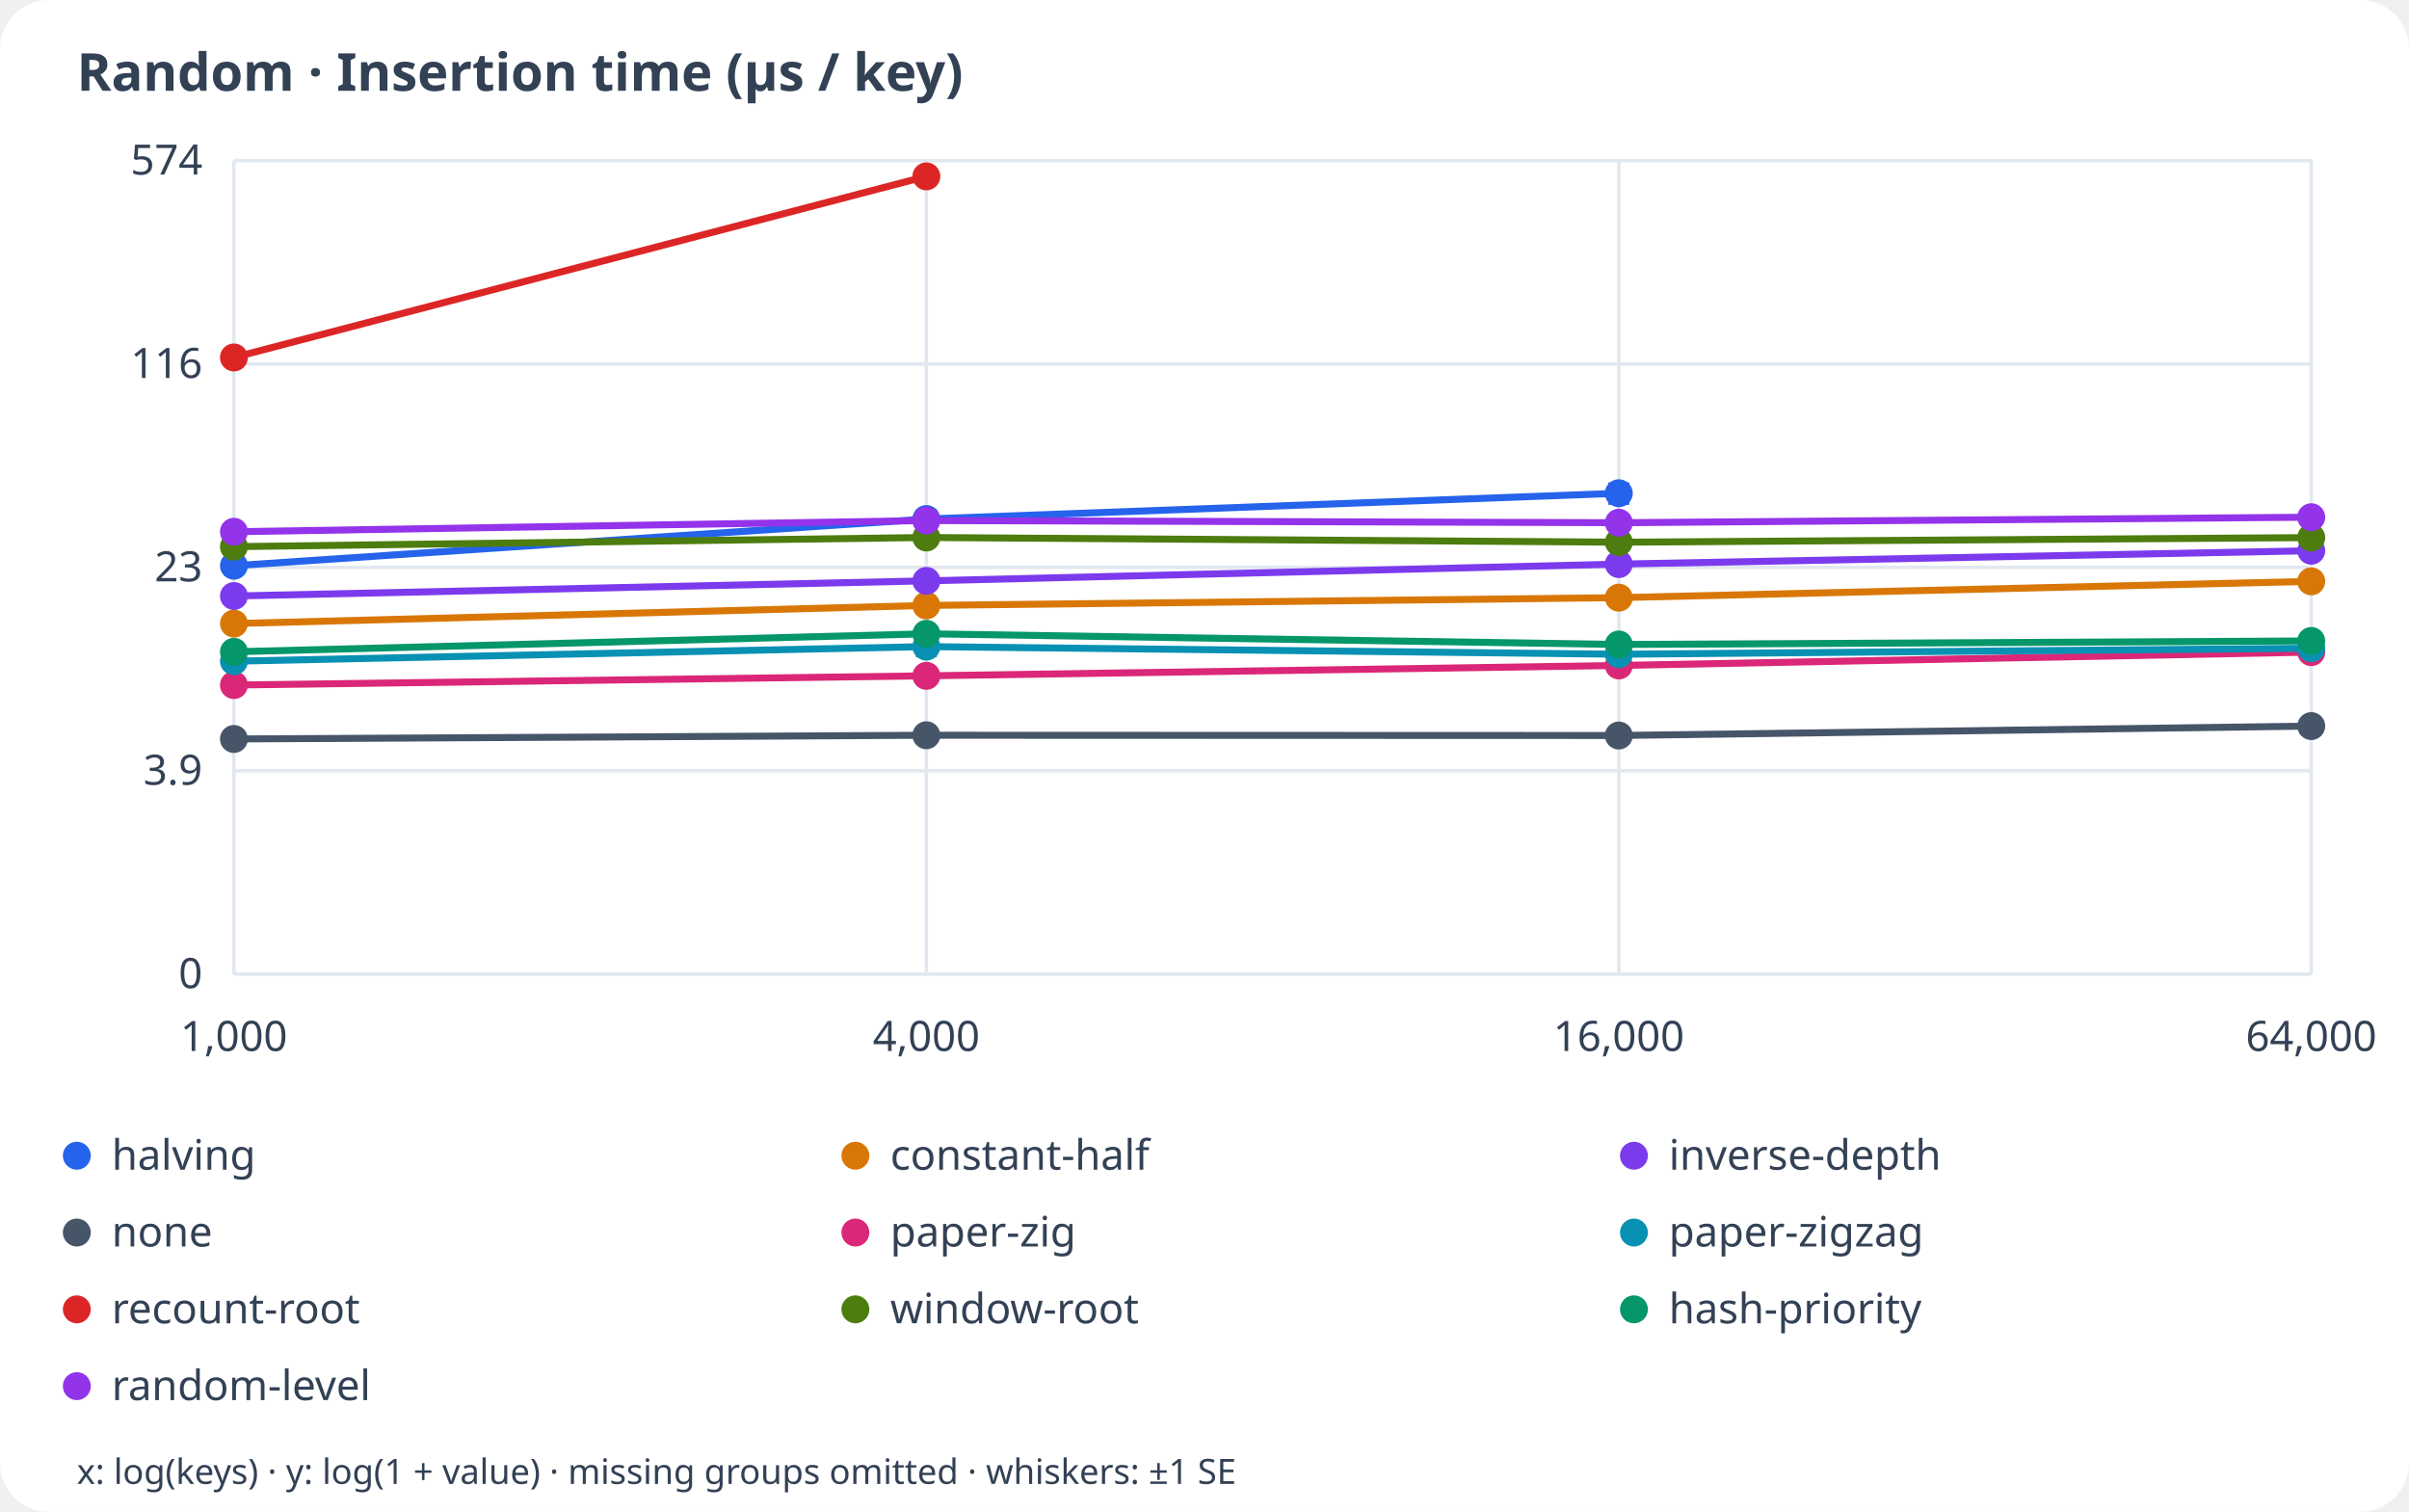
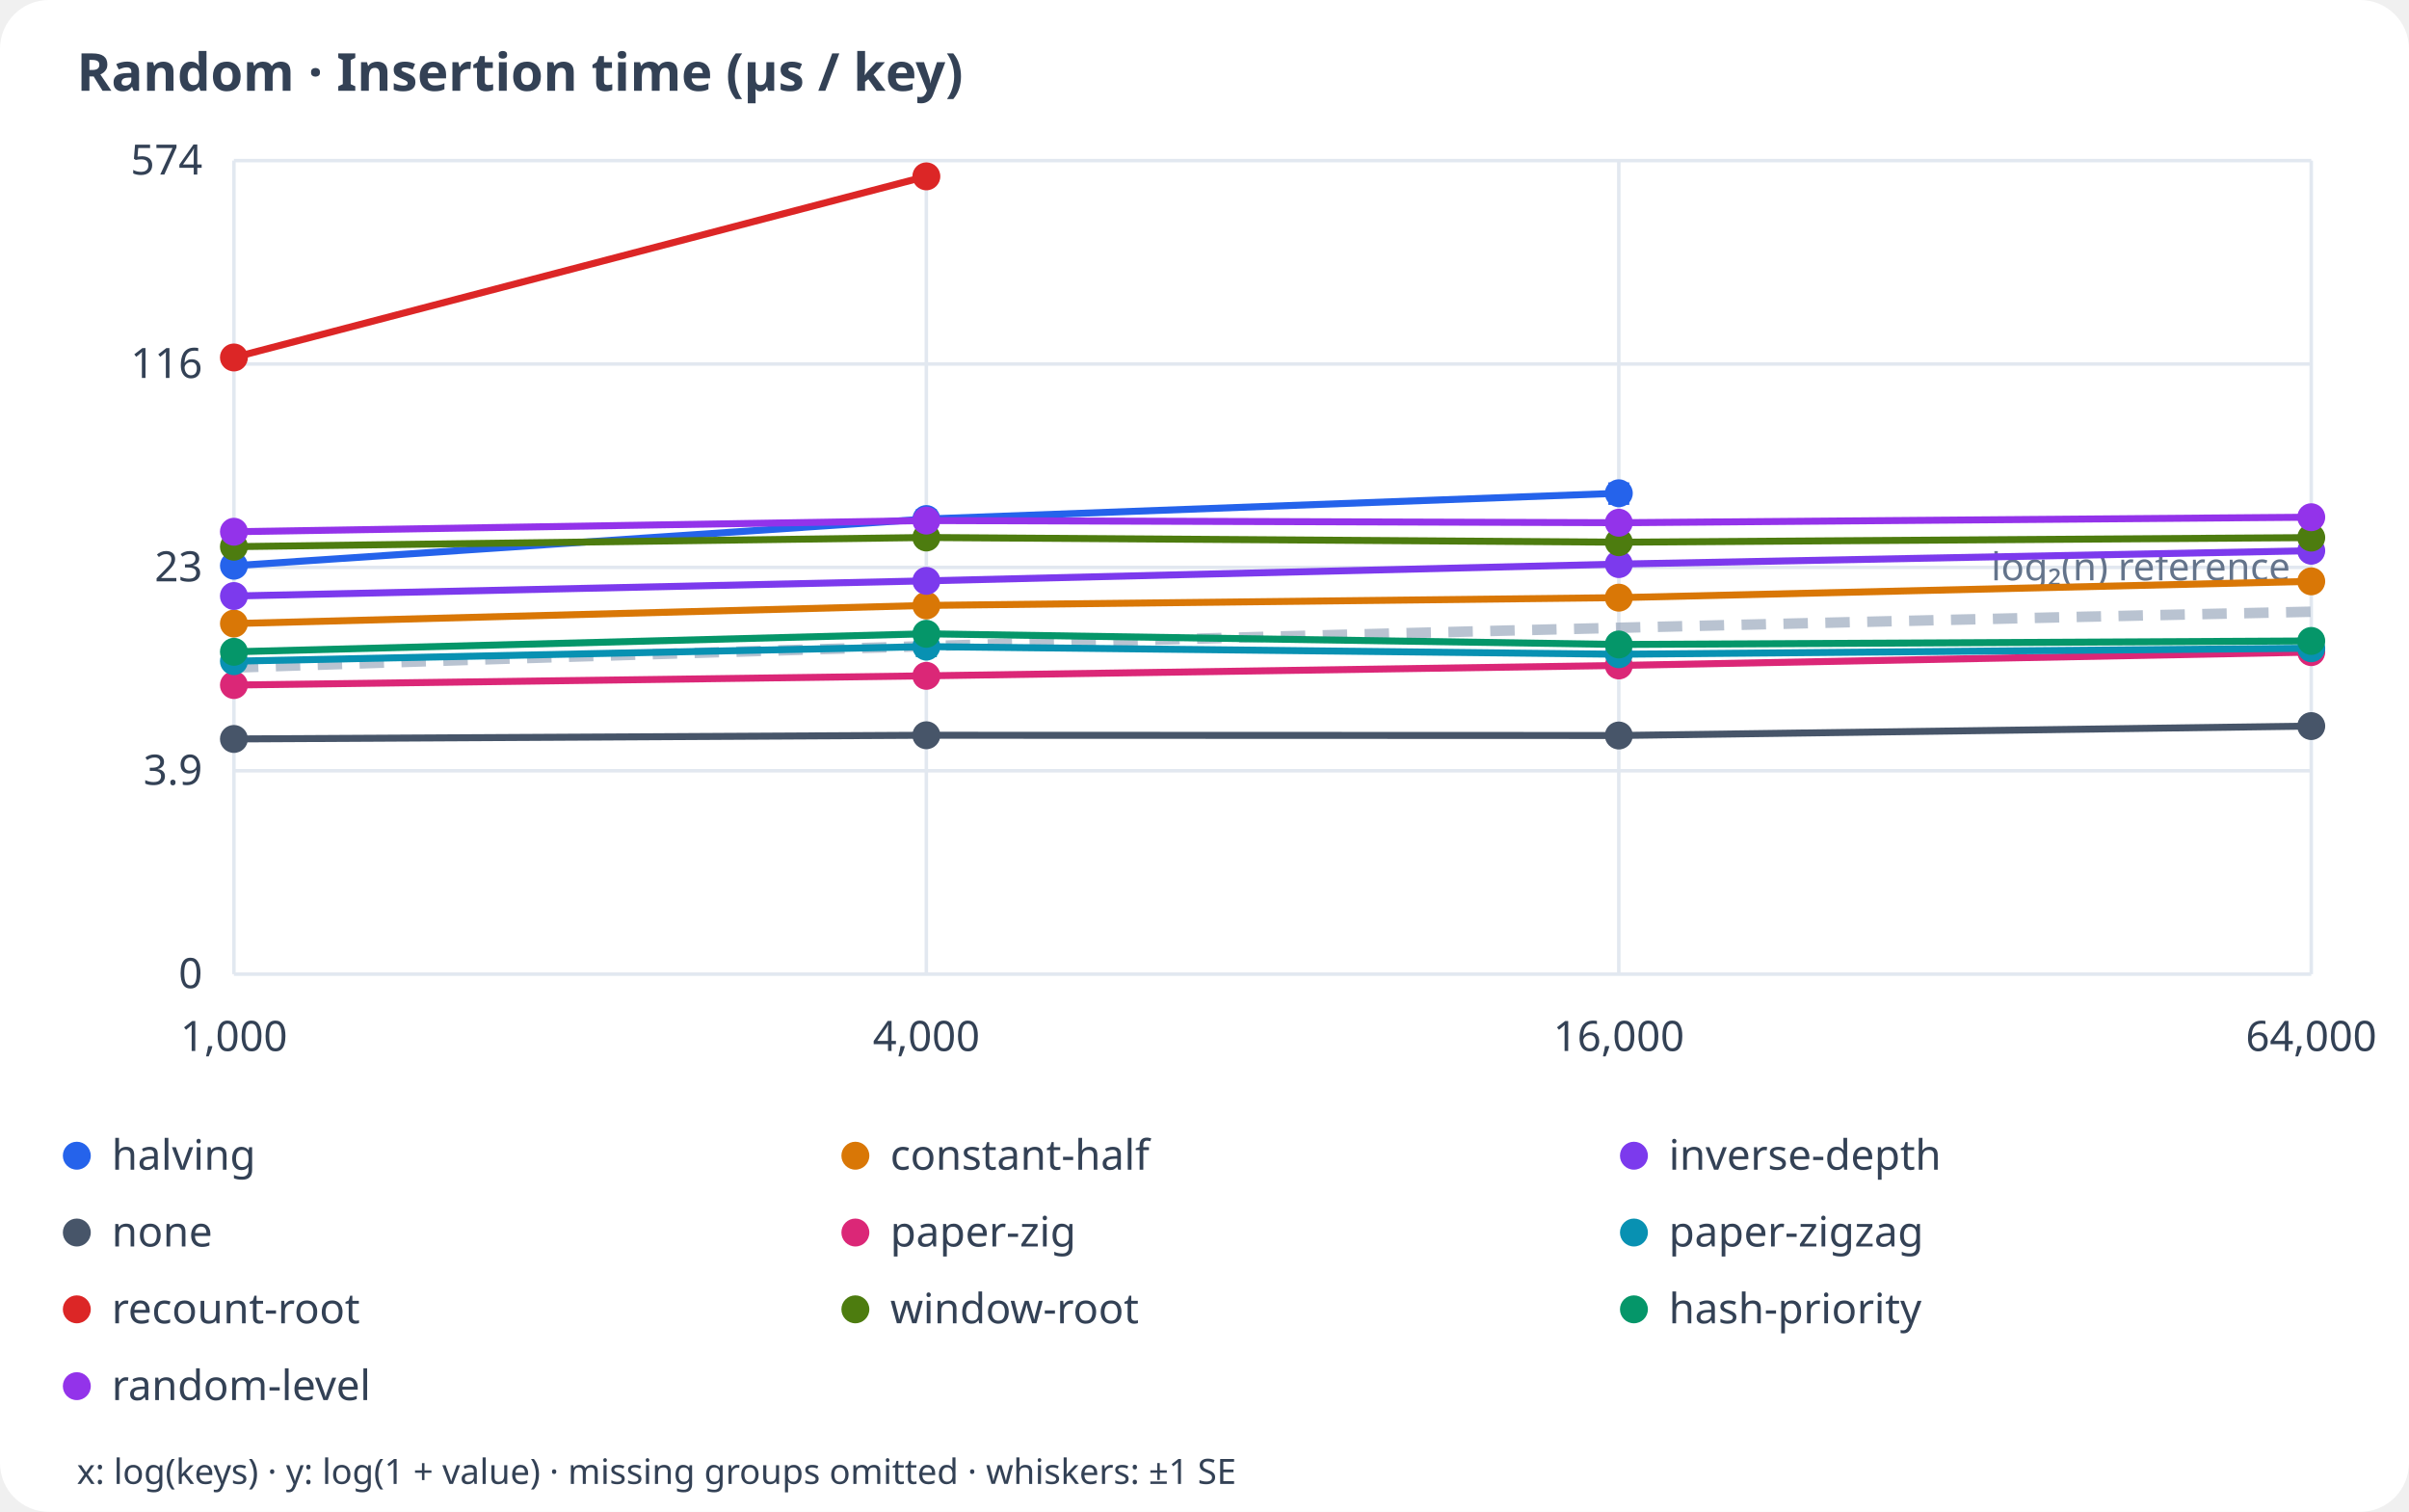
<svg xmlns="http://www.w3.org/2000/svg" viewBox="0 0 690 433" role="img" aria-labelledby="title desc">
  <style>text{font:12px system-ui,sans-serif;fill:#334155}.grid{stroke:#e2e8f0}path,line{vector-effect:non-scaling-stroke}</style>
  <rect width="690" height="433" rx="14" fill="white" />
  <text x="22" y="26" style="font-size:15px;font-weight:650">Random · Insertion time (µs / key)</text>
  <line class="grid" x1="67" x2="662" y1="279.00" y2="279.00" />
  <text x="58" y="283.00" text-anchor="end">0</text>
  <line class="grid" x1="67" x2="662" y1="220.75" y2="220.75" />
  <text x="58" y="224.75" text-anchor="end">3.9</text>
  <line class="grid" x1="67" x2="662" y1="162.50" y2="162.50" />
  <text x="58" y="166.50" text-anchor="end">23</text>
  <line class="grid" x1="67" x2="662" y1="104.25" y2="104.25" />
  <text x="58" y="108.25" text-anchor="end">116</text>
  <line class="grid" x1="67" x2="662" y1="46.00" y2="46.00" />
  <text x="58" y="50.00" text-anchor="end">574</text>
  <line class="grid" x1="67.00" x2="67.00" y1="46" y2="279" />
  <text x="67.00" y="301" text-anchor="middle">1,000</text>
  <line class="grid" x1="265.33" x2="265.33" y1="46" y2="279" />
  <text x="265.33" y="301" text-anchor="middle">4,000</text>
  <line class="grid" x1="463.67" x2="463.67" y1="46" y2="279" />
  <text x="463.67" y="301" text-anchor="middle">16,000</text>
  <line class="grid" x1="662.00" x2="662.00" y1="46" y2="279" />
  <text x="662.00" y="301" text-anchor="middle">64,000</text>
+   <path class="log-reference" d="M67.00,191.20 L72.95,191.00 L78.90,190.80 L84.85,190.60 L90.80,190.41 L96.75,190.21 L102.70,190.02 L108.65,189.82 L114.60,189.63 L120.55,189.44 L126.50,189.25 L132.45,189.06 L138.40,188.87 L144.35,188.68 L150.30,188.49 L156.25,188.31 L162.20,188.12 L168.15,187.94 L174.10,187.76 L180.05,187.57 L186.00,187.39 L191.95,187.21 L197.90,187.03 L203.85,186.85 L209.80,186.68 L215.75,186.50 L221.70,186.32 L227.65,186.15 L233.60,185.97 L239.55,185.80 L245.50,185.63 L251.45,185.46 L257.40,185.29 L263.35,185.11 L269.30,184.95 L275.25,184.78 L281.20,184.61 L287.15,184.44 L293.10,184.27 L299.05,184.11 L305.00,183.94 L310.95,183.78 L316.90,183.62 L322.85,183.45 L328.80,183.29 L334.75,183.13 L340.70,182.97 L346.65,182.81 L352.60,182.65 L358.55,182.49 L364.50,182.33 L370.45,182.18 L376.40,182.02 L382.35,181.86 L388.30,181.71 L394.25,181.56 L400.20,181.40 L406.15,181.25 L412.10,181.10 L418.05,180.94 L424.00,180.79 L429.95,180.64 L435.90,180.49 L441.85,180.34 L447.80,180.19 L453.75,180.04 L459.70,179.90 L465.65,179.75 L471.60,179.60 L477.55,179.46 L483.50,179.31 L489.45,179.17 L495.40,179.02 L501.35,178.88 L507.30,178.74 L513.25,178.59 L519.20,178.45 L525.15,178.31 L531.10,178.17 L537.05,178.03 L543.00,177.89 L548.95,177.75 L554.90,177.61 L560.85,177.47 L566.80,177.34 L572.75,177.20 L578.70,177.06 L584.65,176.93 L590.60,176.79 L596.55,176.65 L602.50,176.52 L608.45,176.39 L614.40,176.25 L620.35,176.12 L626.30,175.99 L632.25,175.85 L638.20,175.72 L644.15,175.59 L650.10,175.46 L656.05,175.33 L662.00,175.20" stroke="#94a3b8" stroke-width="3" stroke-dasharray="7 5" opacity="0.65" fill="none" />
+   <text x="656" y="166.20" text-anchor="end" style="fill:#64748b;font-size:11px">log₂(n) reference</text>
  <path d="M67.00,162.43V161.61 M64.00,162.43h6 M64.00,161.61h6" stroke="#2563eb" fill="none" />
  <circle cx="67.00" cy="162.02" r="4" fill="#2563eb" />
  <path d="M67.00,162.02 L265.33,148.65" stroke="#2563eb" stroke-width="2" fill="none" />
  <path d="M265.33,151.13V146.33 M262.33,151.13h6 M262.33,146.33h6" stroke="#2563eb" fill="none" />
  <circle cx="265.33" cy="148.65" r="4" fill="#2563eb" />
  <path d="M265.33,148.65 L463.67,141.27" stroke="#2563eb" stroke-width="2" fill="none" />
  <path d="M463.67,144.10V138.65 M460.67,144.10h6 M460.67,138.65h6" stroke="#2563eb" fill="none" />
  <circle cx="463.67" cy="141.27" r="4" fill="#2563eb" />
  <circle cx="22" cy="331" r="4" fill="#2563eb" />
  <text x="32" y="335">halving</text>
  <path d="M67.00,178.62V178.55 M64.00,178.62h6 M64.00,178.55h6" stroke="#d97706" fill="none" />
  <circle cx="67.00" cy="178.59" r="4" fill="#d97706" />
  <path d="M67.00,178.59 L265.33,173.40" stroke="#d97706" stroke-width="2" fill="none" />
  <path d="M265.33,173.68V173.12 M262.33,173.68h6 M262.33,173.12h6" stroke="#d97706" fill="none" />
  <circle cx="265.33" cy="173.40" r="4" fill="#d97706" />
  <path d="M265.33,173.40 L463.67,171.17" stroke="#d97706" stroke-width="2" fill="none" />
  <path d="M463.67,171.49V170.86 M460.67,171.49h6 M460.67,170.86h6" stroke="#d97706" fill="none" />
  <circle cx="463.67" cy="171.17" r="4" fill="#d97706" />
  <path d="M463.67,171.17 L662.00,166.50" stroke="#d97706" stroke-width="2" fill="none" />
  <path d="M662.00,166.67V166.34 M659.00,166.67h6 M659.00,166.34h6" stroke="#d97706" fill="none" />
  <circle cx="662.00" cy="166.50" r="4" fill="#d97706" />
  <circle cx="245" cy="331" r="4" fill="#d97706" />
  <text x="255" y="335">constant-half</text>
  <path d="M67.00,170.89V170.51 M64.00,170.89h6 M64.00,170.51h6" stroke="#7c3aed" fill="none" />
  <circle cx="67.00" cy="170.70" r="4" fill="#7c3aed" />
  <path d="M67.00,170.70 L265.33,166.36" stroke="#7c3aed" stroke-width="2" fill="none" />
  <path d="M265.33,166.37V166.35 M262.33,166.37h6 M262.33,166.35h6" stroke="#7c3aed" fill="none" />
  <circle cx="265.33" cy="166.36" r="4" fill="#7c3aed" />
  <path d="M265.33,166.36 L463.67,161.56" stroke="#7c3aed" stroke-width="2" fill="none" />
  <path d="M463.67,161.74V161.38 M460.67,161.74h6 M460.67,161.38h6" stroke="#7c3aed" fill="none" />
  <circle cx="463.67" cy="161.56" r="4" fill="#7c3aed" />
  <path d="M463.67,161.56 L662.00,157.73" stroke="#7c3aed" stroke-width="2" fill="none" />
  <path d="M662.00,157.81V157.64 M659.00,157.81h6 M659.00,157.64h6" stroke="#7c3aed" fill="none" />
  <circle cx="662.00" cy="157.73" r="4" fill="#7c3aed" />
  <circle cx="468" cy="331" r="4" fill="#7c3aed" />
  <text x="478" y="335">inverse-depth</text>
  <path d="M67.00,211.72V211.56 M64.00,211.72h6 M64.00,211.56h6" stroke="#475569" fill="none" />
  <circle cx="67.00" cy="211.64" r="4" fill="#475569" />
  <path d="M67.00,211.64 L265.33,210.58" stroke="#475569" stroke-width="2" fill="none" />
  <path d="M265.33,210.80V210.35 M262.33,210.80h6 M262.33,210.35h6" stroke="#475569" fill="none" />
  <circle cx="265.33" cy="210.58" r="4" fill="#475569" />
  <path d="M265.33,210.58 L463.67,210.65" stroke="#475569" stroke-width="2" fill="none" />
  <path d="M463.67,210.96V210.35 M460.67,210.96h6 M460.67,210.35h6" stroke="#475569" fill="none" />
  <circle cx="463.67" cy="210.65" r="4" fill="#475569" />
  <path d="M463.67,210.65 L662.00,207.95" stroke="#475569" stroke-width="2" fill="none" />
  <path d="M662.00,208.11V207.79 M659.00,208.11h6 M659.00,207.79h6" stroke="#475569" fill="none" />
  <circle cx="662.00" cy="207.95" r="4" fill="#475569" />
  <circle cx="22" cy="353" r="4" fill="#475569" />
  <text x="32" y="357">none</text>
  <path d="M67.00,196.58V195.82 M64.00,196.58h6 M64.00,195.82h6" stroke="#db2777" fill="none" />
  <circle cx="67.00" cy="196.20" r="4" fill="#db2777" />
  <path d="M67.00,196.20 L265.33,193.56" stroke="#db2777" stroke-width="2" fill="none" />
  <path d="M265.33,193.84V193.28 M262.33,193.84h6 M262.33,193.28h6" stroke="#db2777" fill="none" />
  <circle cx="265.33" cy="193.56" r="4" fill="#db2777" />
  <path d="M265.33,193.56 L463.67,190.59" stroke="#db2777" stroke-width="2" fill="none" />
  <path d="M463.67,191.99V189.25 M460.67,191.99h6 M460.67,189.25h6" stroke="#db2777" fill="none" />
  <circle cx="463.67" cy="190.59" r="4" fill="#db2777" />
  <path d="M463.67,190.59 L662.00,186.77" stroke="#db2777" stroke-width="2" fill="none" />
  <path d="M662.00,187.44V186.11 M659.00,187.44h6 M659.00,186.11h6" stroke="#db2777" fill="none" />
  <circle cx="662.00" cy="186.77" r="4" fill="#db2777" />
  <circle cx="245" cy="353" r="4" fill="#db2777" />
  <text x="255" y="357">paper-zig</text>
  <path d="M67.00,189.80V188.94 M64.00,189.80h6 M64.00,188.94h6" stroke="#0891b2" fill="none" />
  <circle cx="67.00" cy="189.37" r="4" fill="#0891b2" />
  <path d="M67.00,189.37 L265.33,185.19" stroke="#0891b2" stroke-width="2" fill="none" />
  <path d="M265.33,187.72V182.82 M262.33,187.72h6 M262.33,182.82h6" stroke="#0891b2" fill="none" />
  <circle cx="265.33" cy="185.19" r="4" fill="#0891b2" />
  <path d="M265.33,185.19 L463.67,187.38" stroke="#0891b2" stroke-width="2" fill="none" />
  <path d="M463.67,187.58V187.19 M460.67,187.58h6 M460.67,187.19h6" stroke="#0891b2" fill="none" />
  <circle cx="463.67" cy="187.38" r="4" fill="#0891b2" />
  <path d="M463.67,187.38 L662.00,185.66" stroke="#0891b2" stroke-width="2" fill="none" />
  <path d="M662.00,185.81V185.51 M659.00,185.81h6 M659.00,185.51h6" stroke="#0891b2" fill="none" />
  <circle cx="662.00" cy="185.66" r="4" fill="#0891b2" />
  <circle cx="468" cy="353" r="4" fill="#0891b2" />
  <text x="478" y="357">paper-zigzag</text>
  <path d="M67.00,102.54V102.21 M64.00,102.54h6 M64.00,102.21h6" stroke="#dc2626" fill="none" />
  <circle cx="67.00" cy="102.38" r="4" fill="#dc2626" />
  <path d="M67.00,102.38 L265.33,50.51" stroke="#dc2626" stroke-width="2" fill="none" />
  <path d="M265.33,50.88V50.15 M262.33,50.88h6 M262.33,50.15h6" stroke="#dc2626" fill="none" />
  <circle cx="265.33" cy="50.51" r="4" fill="#dc2626" />
  <circle cx="22" cy="375" r="4" fill="#dc2626" />
  <text x="32" y="379">recount-root</text>
  <path d="M67.00,156.94V156.20 M64.00,156.94h6 M64.00,156.20h6" stroke="#4d7c0f" fill="none" />
  <circle cx="67.00" cy="156.57" r="4" fill="#4d7c0f" />
  <path d="M67.00,156.57 L265.33,153.94" stroke="#4d7c0f" stroke-width="2" fill="none" />
  <path d="M265.33,154.64V153.26 M262.33,154.64h6 M262.33,153.26h6" stroke="#4d7c0f" fill="none" />
  <circle cx="265.33" cy="153.94" r="4" fill="#4d7c0f" />
  <path d="M265.33,153.94 L463.67,155.29" stroke="#4d7c0f" stroke-width="2" fill="none" />
  <path d="M463.67,155.41V155.16 M460.67,155.41h6 M460.67,155.16h6" stroke="#4d7c0f" fill="none" />
  <circle cx="463.67" cy="155.29" r="4" fill="#4d7c0f" />
  <path d="M463.67,155.29 L662.00,153.97" stroke="#4d7c0f" stroke-width="2" fill="none" />
  <path d="M662.00,154.24V153.69 M659.00,154.24h6 M659.00,153.69h6" stroke="#4d7c0f" fill="none" />
  <circle cx="662.00" cy="153.97" r="4" fill="#4d7c0f" />
  <circle cx="245" cy="375" r="4" fill="#4d7c0f" />
  <text x="255" y="379">window-root</text>
  <path d="M67.00,186.92V186.45 M64.00,186.92h6 M64.00,186.45h6" stroke="#059669" fill="none" />
  <circle cx="67.00" cy="186.68" r="4" fill="#059669" />
  <path d="M67.00,186.68 L265.33,181.52" stroke="#059669" stroke-width="2" fill="none" />
  <path d="M265.33,182.81V180.28 M262.33,182.81h6 M262.33,180.28h6" stroke="#059669" fill="none" />
  <circle cx="265.33" cy="181.52" r="4" fill="#059669" />
  <path d="M265.33,181.52 L463.67,184.58" stroke="#059669" stroke-width="2" fill="none" />
  <path d="M463.67,184.72V184.44 M460.67,184.72h6 M460.67,184.44h6" stroke="#059669" fill="none" />
  <circle cx="463.67" cy="184.58" r="4" fill="#059669" />
  <path d="M463.67,184.58 L662.00,183.57" stroke="#059669" stroke-width="2" fill="none" />
  <path d="M662.00,183.81V183.34 M659.00,183.81h6 M659.00,183.34h6" stroke="#059669" fill="none" />
  <circle cx="662.00" cy="183.57" r="4" fill="#059669" />
  <circle cx="468" cy="375" r="4" fill="#059669" />
  <text x="478" y="379">hash-priority</text>
  <path d="M67.00,152.65V151.94 M64.00,152.65h6 M64.00,151.94h6" stroke="#9333ea" fill="none" />
  <circle cx="67.00" cy="152.29" r="4" fill="#9333ea" />
  <path d="M67.00,152.29 L265.33,149.09" stroke="#9333ea" stroke-width="2" fill="none" />
  <path d="M265.33,150.05V148.15 M262.33,150.05h6 M262.33,148.15h6" stroke="#9333ea" fill="none" />
  <circle cx="265.33" cy="149.09" r="4" fill="#9333ea" />
  <path d="M265.33,149.09 L463.67,149.71" stroke="#9333ea" stroke-width="2" fill="none" />
  <path d="M463.67,150.22V149.21 M460.67,150.22h6 M460.67,149.21h6" stroke="#9333ea" fill="none" />
  <circle cx="463.67" cy="149.71" r="4" fill="#9333ea" />
  <path d="M463.67,149.71 L662.00,148.13" stroke="#9333ea" stroke-width="2" fill="none" />
  <path d="M662.00,148.39V147.88 M659.00,148.39h6 M659.00,147.88h6" stroke="#9333ea" fill="none" />
  <circle cx="662.00" cy="148.13" r="4" fill="#9333ea" />
  <circle cx="22" cy="397" r="4" fill="#9333ea" />
  <text x="32" y="401">random-level</text>
  <text x="22" y="425" style="font-size:10px">x: log(keys) · y: log(1 + value) · missing groups omitted · whiskers: ±1 SE</text>
</svg>
